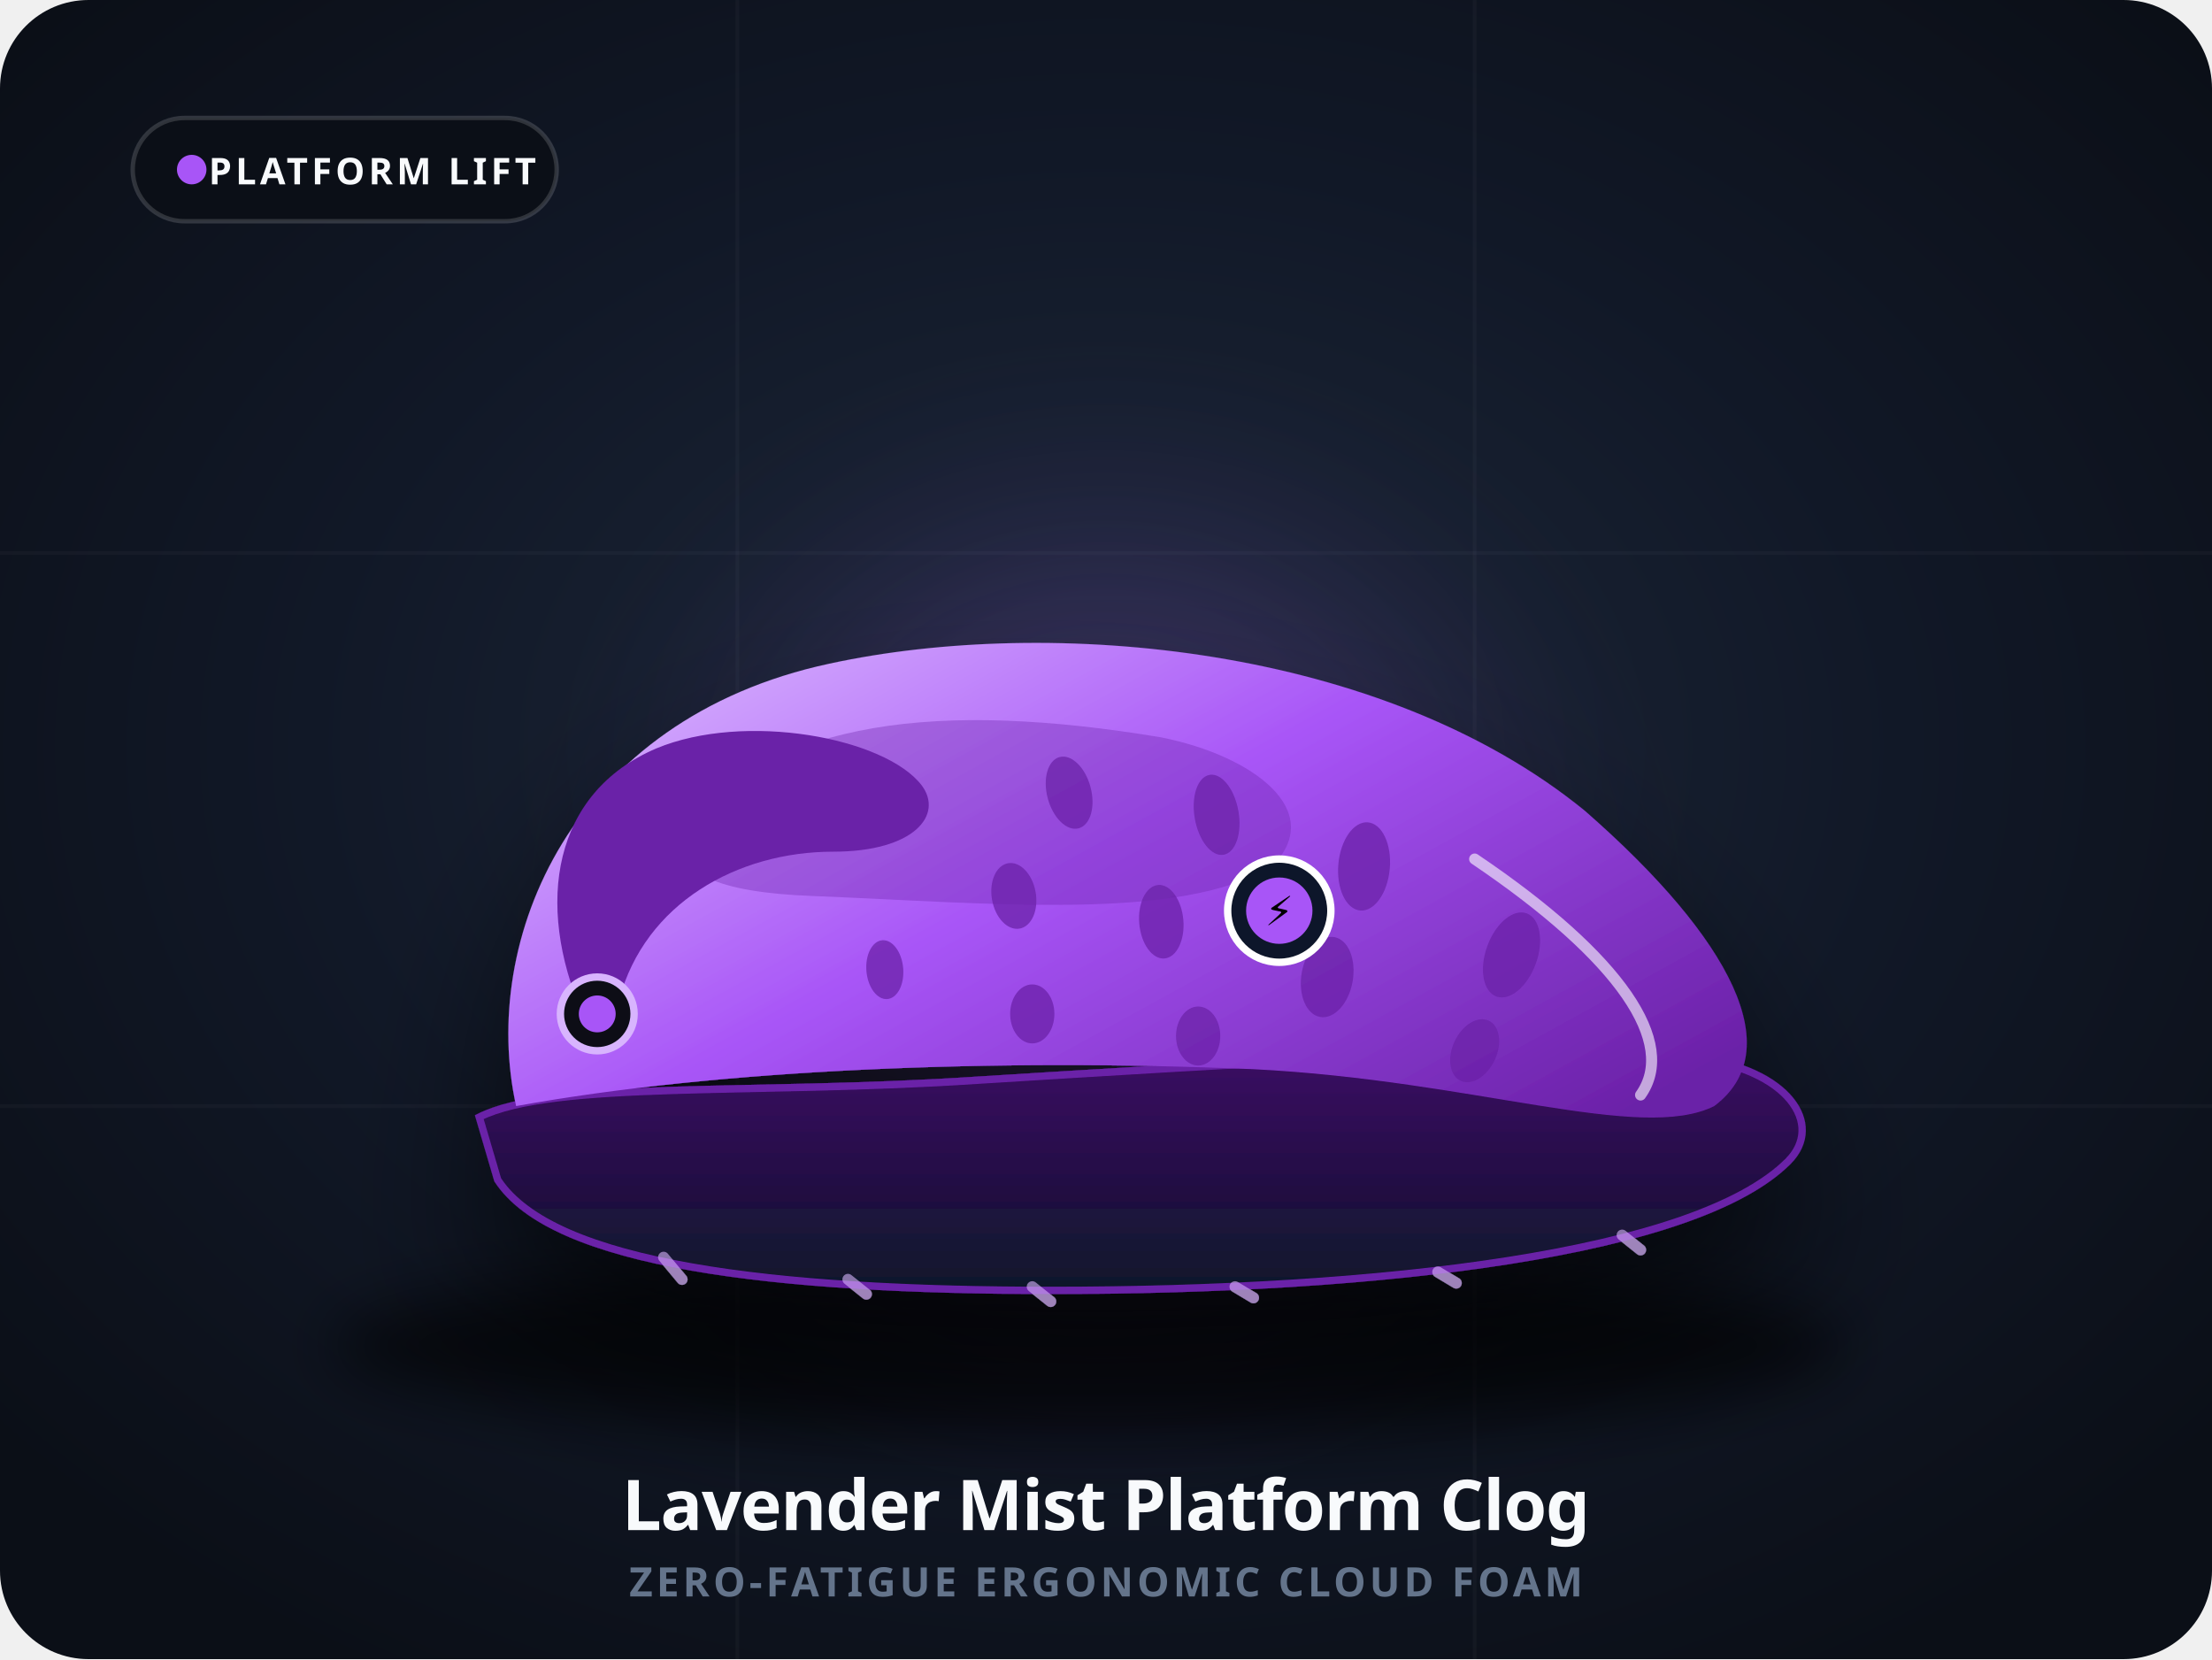
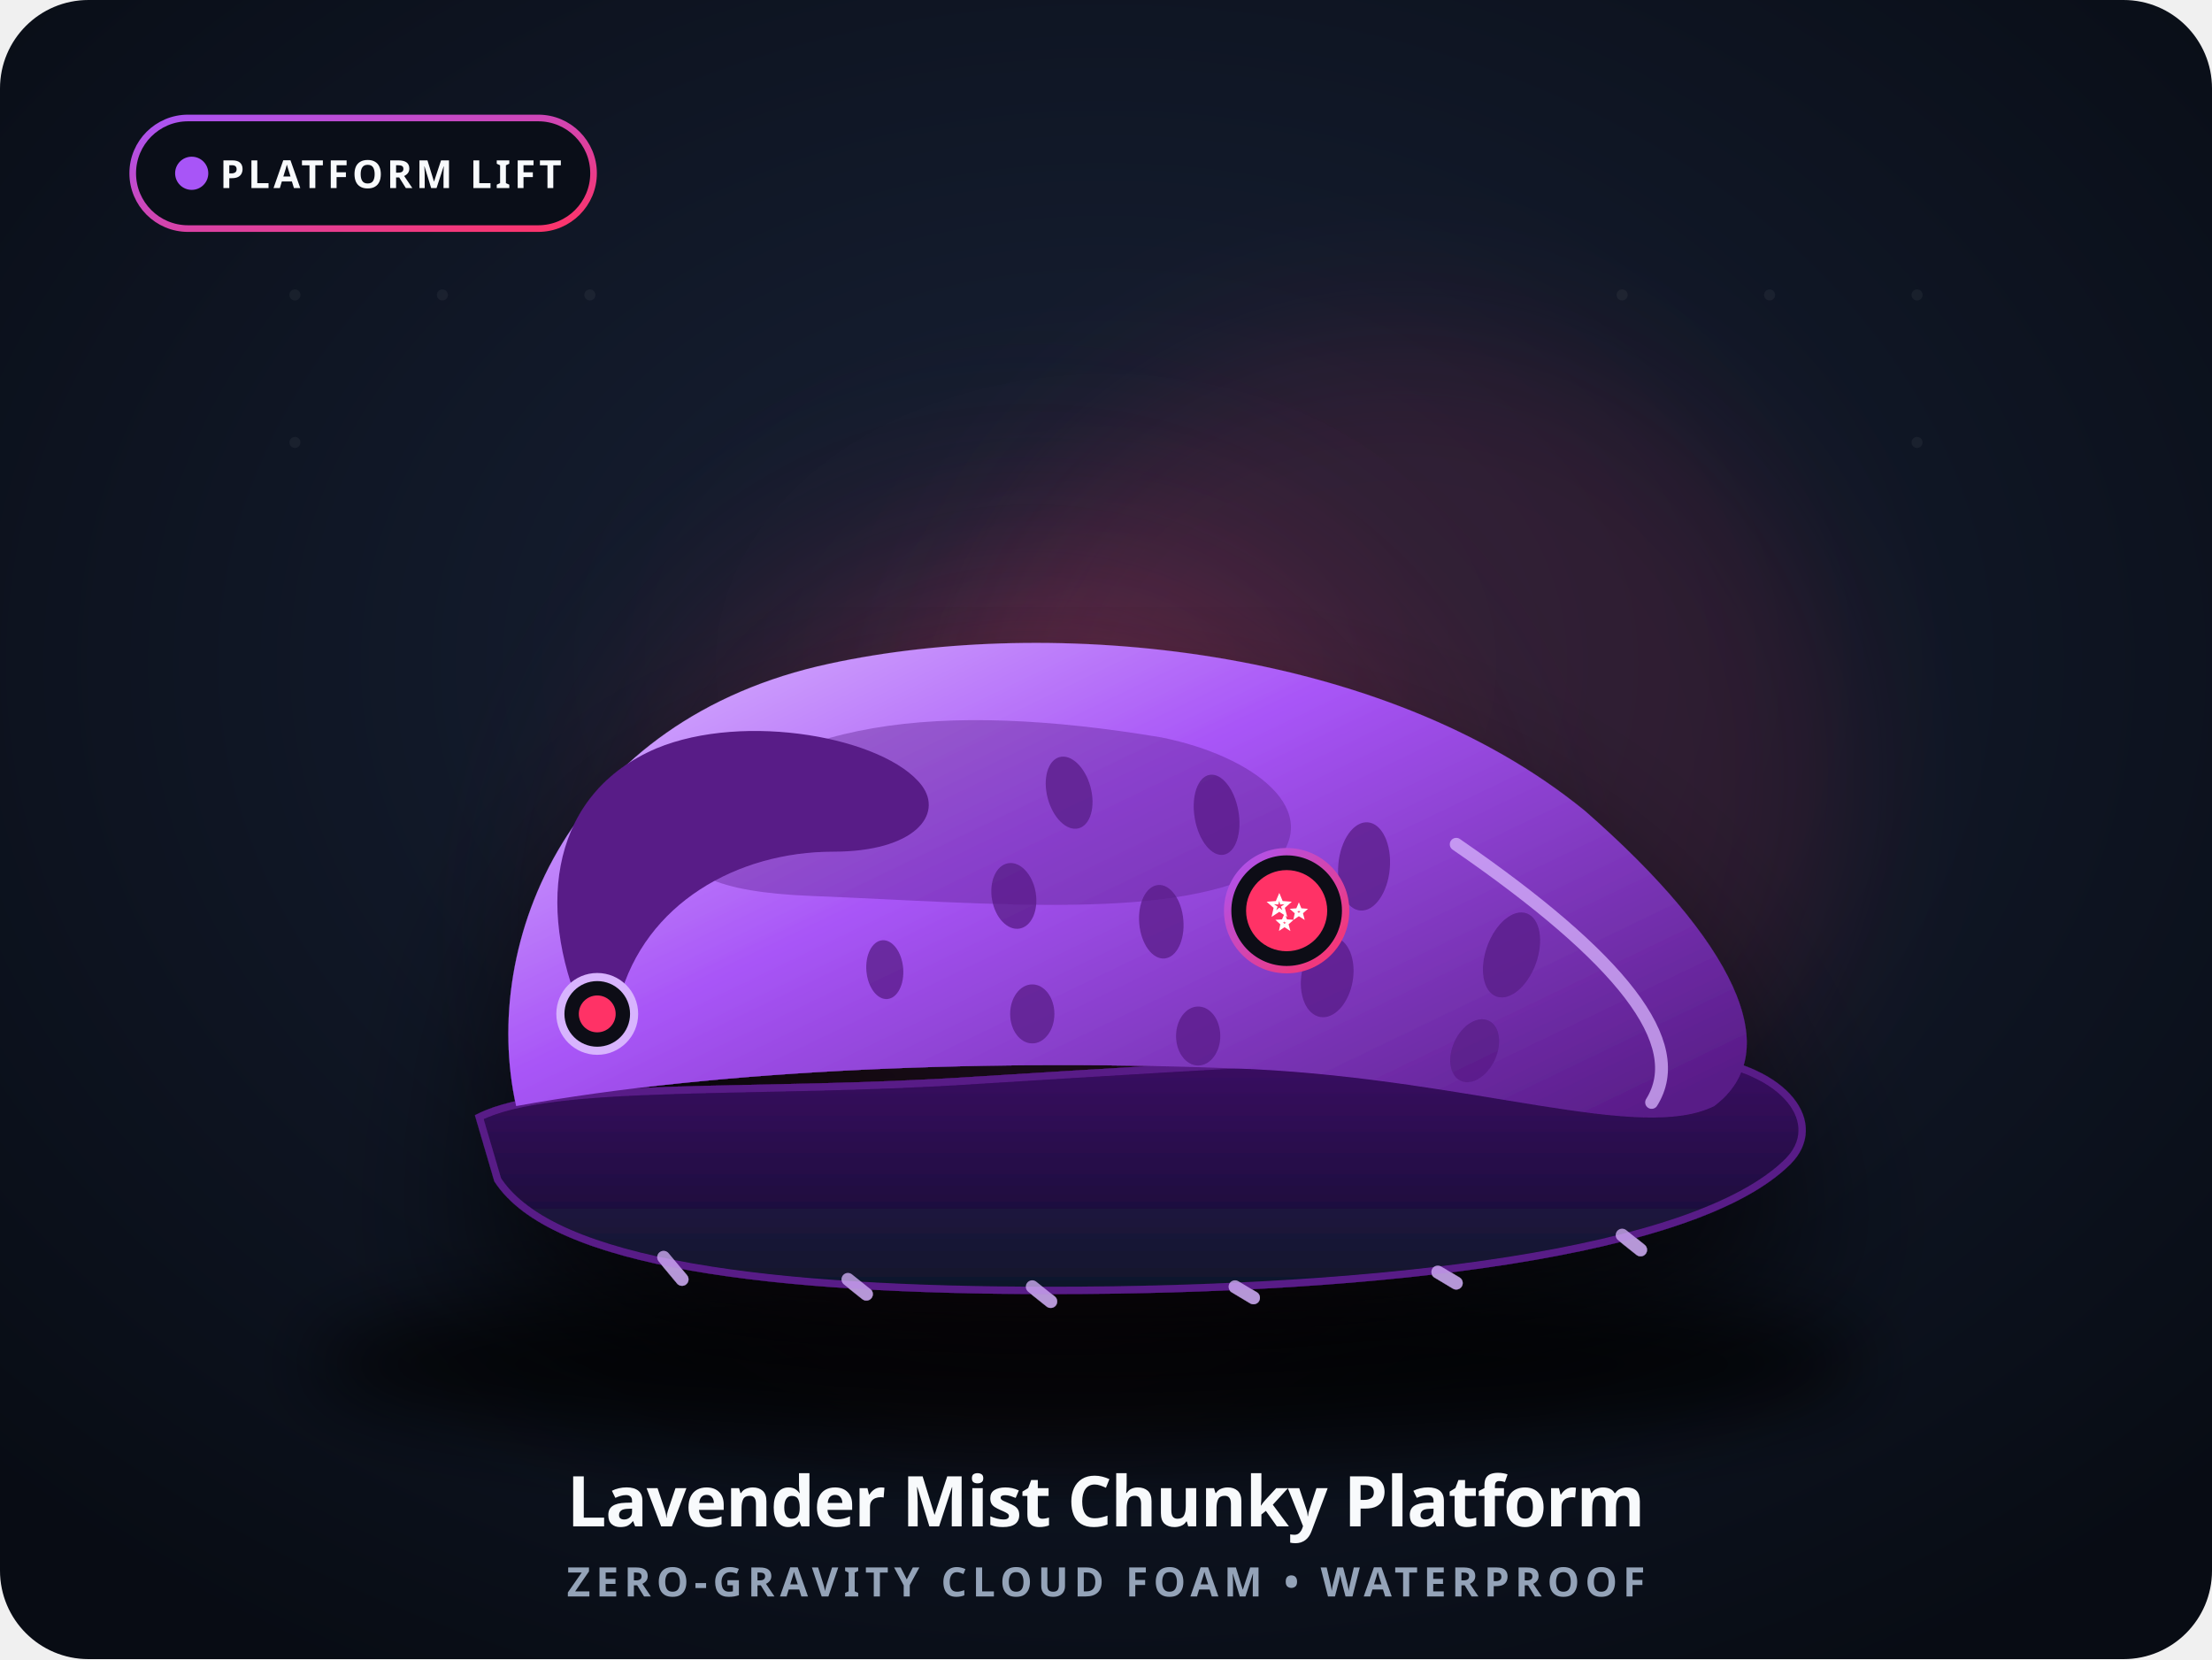
<svg xmlns="http://www.w3.org/2000/svg" viewBox="0 0 600 450" width="100%" height="100%">
  <defs>
-     <radialGradient id="studioDark" cx="50%" cy="45%" r="65%">
-       <stop offset="0%" stop-color="#1E293B" />
-       <stop offset="55%" stop-color="#111827" />
-       <stop offset="100%" stop-color="#0B0F17" />
+     <radialGradient id="studioDark" cx="50%" cy="40%" r="70%">
+       <stop offset="0%" stop-color="#192237" />
+       <stop offset="50%" stop-color="#101726" />
+       <stop offset="100%" stop-color="#080C14" />
    </radialGradient>
-     <radialGradient id="neonHalo" cx="50%" cy="55%" r="50%">
-       <stop offset="0%" stop-color="#A855F7" stop-opacity="0.35" />
-       <stop offset="60%" stop-color="#A855F7" stop-opacity="0.08" />
-       <stop offset="100%" stop-color="#0B0F17" stop-opacity="0" />
+     <radialGradient id="neonHalo" cx="50%" cy="58%" r="48%">
+       <stop offset="0%" stop-color="#A855F7" stop-opacity="0.45" />
+       <stop offset="45%" stop-color="#FF3366" stop-opacity="0.2" />
+       <stop offset="100%" stop-color="#080C14" stop-opacity="0" />
    </radialGradient>
-     <linearGradient id="clogBody" x1="0%" y1="15%" x2="100%" y2="85%">
+     <linearGradient id="clogBody" x1="0%" y1="10%" x2="100%" y2="90%">
      <stop offset="0%" stop-color="#D8B4FE" />
-       <stop offset="45%" stop-color="#A855F7" />
-       <stop offset="100%" stop-color="#6B21A8" />
+       <stop offset="40%" stop-color="#A855F7" />
+       <stop offset="100%" stop-color="#581C87" />
    </linearGradient>
    <linearGradient id="soleGrad" x1="0%" y1="0%" x2="0%" y2="100%">
      <stop offset="0%" stop-color="#3B0764" />
      <stop offset="100%" stop-color="#0F172A" />
    </linearGradient>
+     <linearGradient id="badgeGrad" x1="0%" y1="0%" x2="100%" y2="100%">
+       <stop offset="0%" stop-color="#A855F7" />
+       <stop offset="100%" stop-color="#FF3366" />
+     </linearGradient>
    <filter id="floatShadow" x="-20%" y="-20%" width="140%" height="150%">
-       <feDropShadow dx="0" dy="24" stdDeviation="20" flood-color="#000000" flood-opacity="0.65" />
+       <feDropShadow dx="0" dy="26" stdDeviation="22" flood-color="#000000" flood-opacity="0.75" />
    </filter>
  </defs>
  <rect width="600" height="450" fill="url(#studioDark)" rx="24" />
-   <g stroke="rgba(255, 255, 255, 0.03)" stroke-width="1">
-     <line x1="0" y1="150" x2="600" y2="150" />
-     <line x1="0" y1="300" x2="600" y2="300" />
-     <line x1="200" y1="0" x2="200" y2="450" />
-     <line x1="400" y1="0" x2="400" y2="450" />
+   <g fill="rgba(255, 255, 255, 0.05)">
+     <circle cx="80" cy="80" r="1.5" />
+     <circle cx="120" cy="80" r="1.5" />
+     <circle cx="160" cy="80" r="1.5" />
+     <circle cx="440" cy="80" r="1.5" />
+     <circle cx="480" cy="80" r="1.5" />
+     <circle cx="520" cy="80" r="1.5" />
+     <circle cx="80" cy="120" r="1.5" />
+     <circle cx="520" cy="120" r="1.5" />
  </g>
-   <circle cx="300" cy="235" r="170" fill="url(#neonHalo)" />
+   <circle cx="280" cy="225" r="175" fill="url(#neonHalo)" />
+   <circle cx="380" cy="210" r="120" fill="#FF3366" opacity="0.12" filter="blur(20px)" />
  <g transform="translate(36, 32)">
-     <rect width="115" height="28" rx="14" fill="#0B0F17" stroke="rgba(255, 255, 255, 0.15)" stroke-width="1.2" />
-     <circle cx="16" cy="14" r="4" fill="#A855F7" />
-     <text x="65" y="18" fill="#F8FAFC" font-family="'Outfit', sans-serif" font-size="10" font-weight="800" text-anchor="middle" letter-spacing="1">PLATFORM LIFT</text>
+     <rect width="125" height="30" rx="15" fill="#0A0E18" stroke="url(#badgeGrad)" stroke-width="1.8" />
+     <circle cx="16" cy="15" r="4.5" fill="#A855F7" />
+     <text x="70" y="19" fill="#F8FAFC" font-family="'Outfit', sans-serif" font-size="10.5" font-weight="900" text-anchor="middle" letter-spacing="1">PLATFORM LIFT</text>
  </g>
-   <ellipse cx="295" cy="365" rx="205" ry="24" fill="#000000" opacity="0.6" filter="blur(8px)" />
+   <ellipse cx="295" cy="370" rx="210" ry="24" fill="#000000" opacity="0.7" filter="blur(10px)" />
  <g filter="url(#floatShadow)" transform="translate(10, 5)">
-     <path d="M 125 315               C 140 338, 200 345, 275 345               C 365 345, 450 335, 475 310               C 485 300, 475 285, 450 282               C 410 278, 320 284, 255 288               C 195 292, 140 288, 120 298               Z" fill="url(#soleGrad)" stroke="#6B21A8" stroke-width="2" />
-     <path d="M 170 336 L 175 342 M 220 342 L 225 346 M 270 344 L 275 348 M 325 344 L 330 347 M 380 340 L 385 343 M 430 330 L 435 334" stroke="#D8B4FE" stroke-width="3" stroke-linecap="round" opacity="0.6" />
+     <path d="M 125 315               C 140 338, 200 345, 275 345               C 365 345, 450 335, 475 310               C 485 300, 475 285, 450 282               C 410 278, 320 284, 255 288               C 195 292, 140 288, 120 298               Z" fill="url(#soleGrad)" stroke="#581C87" stroke-width="2" />
+     <path d="M 170 336 L 175 342 M 220 342 L 225 346 M 270 344 L 275 348 M 325 344 L 330 347 M 380 340 L 385 343 M 430 330 L 435 334" stroke="#D8B4FE" stroke-width="3.5" stroke-linecap="round" opacity="0.75" />
    <path d="M 130 295               C 120 250, 145 190, 215 175               C 275 162, 365 170, 420 215               C 460 250, 475 280, 455 295               C 435 305, 390 288, 330 285               C 260 282, 185 285, 130 295 Z" fill="url(#clogBody)" />
-     <path d="M 175 220               C 200 190, 245 185, 305 195               C 330 200, 350 215, 335 230               C 310 245, 260 240, 210 238               C 185 237, 172 232, 175 220 Z" fill="#6B21A8" opacity="0.35" />
-     <path d="M 148 270               C 135 240, 140 210, 168 198               C 192 188, 230 195, 240 208               C 246 216, 238 226, 216 226               C 190 226, 165 240, 158 266 Z" fill="#6B21A8" />
-     <circle cx="152" cy="270" r="10" fill="#0B0F17" stroke="#D8B4FE" stroke-width="2" />
-     <circle cx="152" cy="270" r="5" fill="#A855F7" />
-     <ellipse cx="280" cy="210" rx="6" ry="10" fill="#6B21A8" opacity="0.75" transform="rotate(-15 280 210)" />
-     <ellipse cx="320" cy="216" rx="6" ry="11" fill="#6B21A8" opacity="0.75" transform="rotate(-10 320 216)" />
-     <ellipse cx="360" cy="230" rx="7" ry="12" fill="#6B21A8" opacity="0.75" transform="rotate(5 360 230)" />
-     <ellipse cx="400" cy="254" rx="7" ry="12" fill="#6B21A8" opacity="0.75" transform="rotate(20 400 254)" />
-     <ellipse cx="265" cy="238" rx="6" ry="9" fill="#6B21A8" opacity="0.75" transform="rotate(-10 265 238)" />
-     <ellipse cx="305" cy="245" rx="6" ry="10" fill="#6B21A8" opacity="0.75" transform="rotate(-5 305 245)" />
-     <ellipse cx="350" cy="260" rx="7" ry="11" fill="#6B21A8" opacity="0.75" transform="rotate(10 350 260)" />
-     <ellipse cx="390" cy="280" rx="6" ry="9" fill="#6B21A8" opacity="0.75" transform="rotate(25 390 280)" />
-     <ellipse cx="230" cy="258" rx="5" ry="8" fill="#6B21A8" opacity="0.75" transform="rotate(-5 230 258)" />
-     <ellipse cx="270" cy="270" rx="6" ry="8" fill="#6B21A8" opacity="0.75" />
-     <ellipse cx="315" cy="276" rx="6" ry="8" fill="#6B21A8" opacity="0.75" />
-     <g transform="translate(325, 230)">
-       <circle cx="12" cy="12" r="14" fill="#0F172A" stroke="#FFFFFF" stroke-width="2" />
-       <circle cx="12" cy="12" r="9" fill="#A855F7" />
-       <text x="12" y="16" fill="#000000" font-family="'Outfit', sans-serif" font-size="11" font-weight="900" text-anchor="middle">⚡</text>
+     <path d="M 175 220               C 200 190, 245 185, 305 195               C 330 200, 350 215, 335 230               C 310 245, 260 240, 210 238               C 185 237, 172 232, 175 220 Z" fill="#581C87" opacity="0.38" />
+     <path d="M 148 270               C 135 240, 140 210, 168 198               C 192 188, 230 195, 240 208               C 246 216, 238 226, 216 226               C 190 226, 165 240, 158 266 Z" fill="#581C87" />
+     <circle cx="152" cy="270" r="10" fill="#0B0F17" stroke="#D8B4FE" stroke-width="2.2" />
+     <circle cx="152" cy="270" r="5" fill="#FF3366" />
+     <ellipse cx="280" cy="210" rx="6" ry="10" fill="#581C87" opacity="0.75" transform="rotate(-15 280 210)" />
+     <ellipse cx="320" cy="216" rx="6" ry="11" fill="#581C87" opacity="0.75" transform="rotate(-10 320 216)" />
+     <ellipse cx="360" cy="230" rx="7" ry="12" fill="#581C87" opacity="0.75" transform="rotate(5 360 230)" />
+     <ellipse cx="400" cy="254" rx="7" ry="12" fill="#581C87" opacity="0.75" transform="rotate(20 400 254)" />
+     <ellipse cx="265" cy="238" rx="6" ry="9" fill="#581C87" opacity="0.75" transform="rotate(-10 265 238)" />
+     <ellipse cx="305" cy="245" rx="6" ry="10" fill="#581C87" opacity="0.75" transform="rotate(-5 305 245)" />
+     <ellipse cx="350" cy="260" rx="7" ry="11" fill="#581C87" opacity="0.75" transform="rotate(10 350 260)" />
+     <ellipse cx="390" cy="280" rx="6" ry="9" fill="#581C87" opacity="0.75" transform="rotate(25 390 280)" />
+     <ellipse cx="230" cy="258" rx="5" ry="8" fill="#581C87" opacity="0.75" transform="rotate(-5 230 258)" />
+     <ellipse cx="270" cy="270" rx="6" ry="8" fill="#581C87" opacity="0.75" />
+     <ellipse cx="315" cy="276" rx="6" ry="8" fill="#581C87" opacity="0.75" />
+     <g transform="translate(325, 228)">
+       <circle cx="14" cy="14" r="16" fill="#0B0F17" stroke="url(#badgeGrad)" stroke-width="2" />
+       <circle cx="14" cy="14" r="11" fill="#FF3366" />
+       <text x="14" y="19" fill="#FFFFFF" font-family="'Outfit', sans-serif" font-size="13" font-weight="900" text-anchor="middle">✨</text>
    </g>
-     <path d="M 390 228 C 430 255, 445 278, 435 292" stroke="#FFFFFF" stroke-width="3" stroke-linecap="round" fill="none" opacity="0.6" />
+     <path d="M 385 224 C 430 255, 448 278, 438 294" stroke="#D8B4FE" stroke-width="3.5" stroke-linecap="round" fill="none" opacity="0.75" />
  </g>
-   <text x="300" y="415" font-family="'Outfit', sans-serif" font-size="19" font-weight="800" fill="#F8FAFC" text-anchor="middle" letter-spacing="-0.3">Lavender Mist Platform Clog</text>
-   <text x="300" y="433" font-family="'Plus Jakarta Sans', sans-serif" font-size="11" font-weight="700" fill="#64748B" text-anchor="middle" letter-spacing="1">ZERO-FATIGUE ERGONOMIC CLOUD FOAM</text>
+   <text x="300" y="414" font-family="'Outfit', sans-serif" font-size="19" font-weight="900" fill="#F8FAFC" text-anchor="middle" letter-spacing="-0.3">Lavender Mist Chunky Platform</text>
+   <text x="300" y="433" font-family="'Plus Jakarta Sans', sans-serif" font-size="11" font-weight="800" fill="#94A3B8" text-anchor="middle" letter-spacing="1.5">ZERO-GRAVITY CLOUD FOAM • WATERPROOF</text>
</svg>
